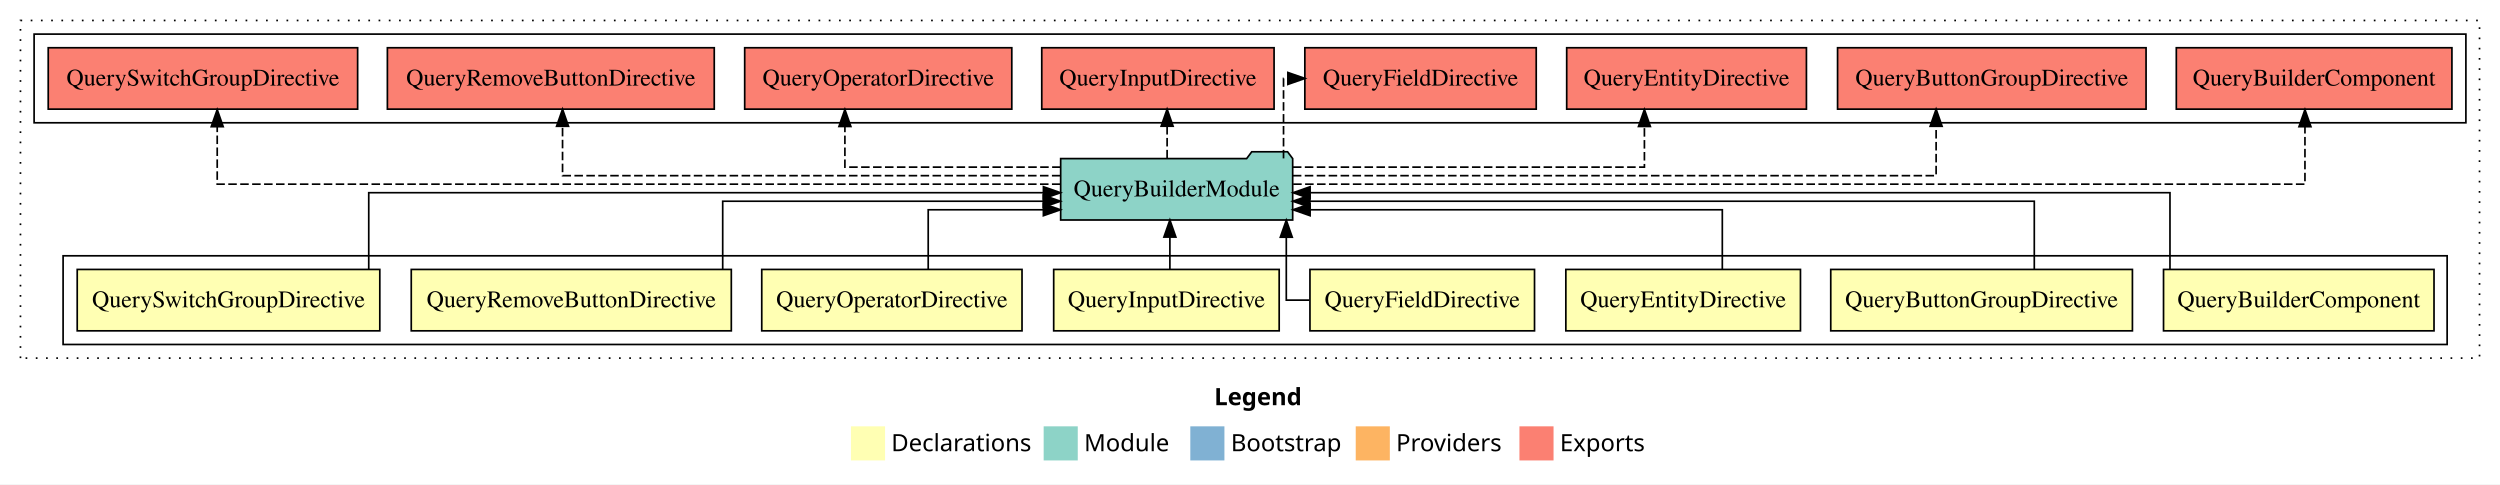
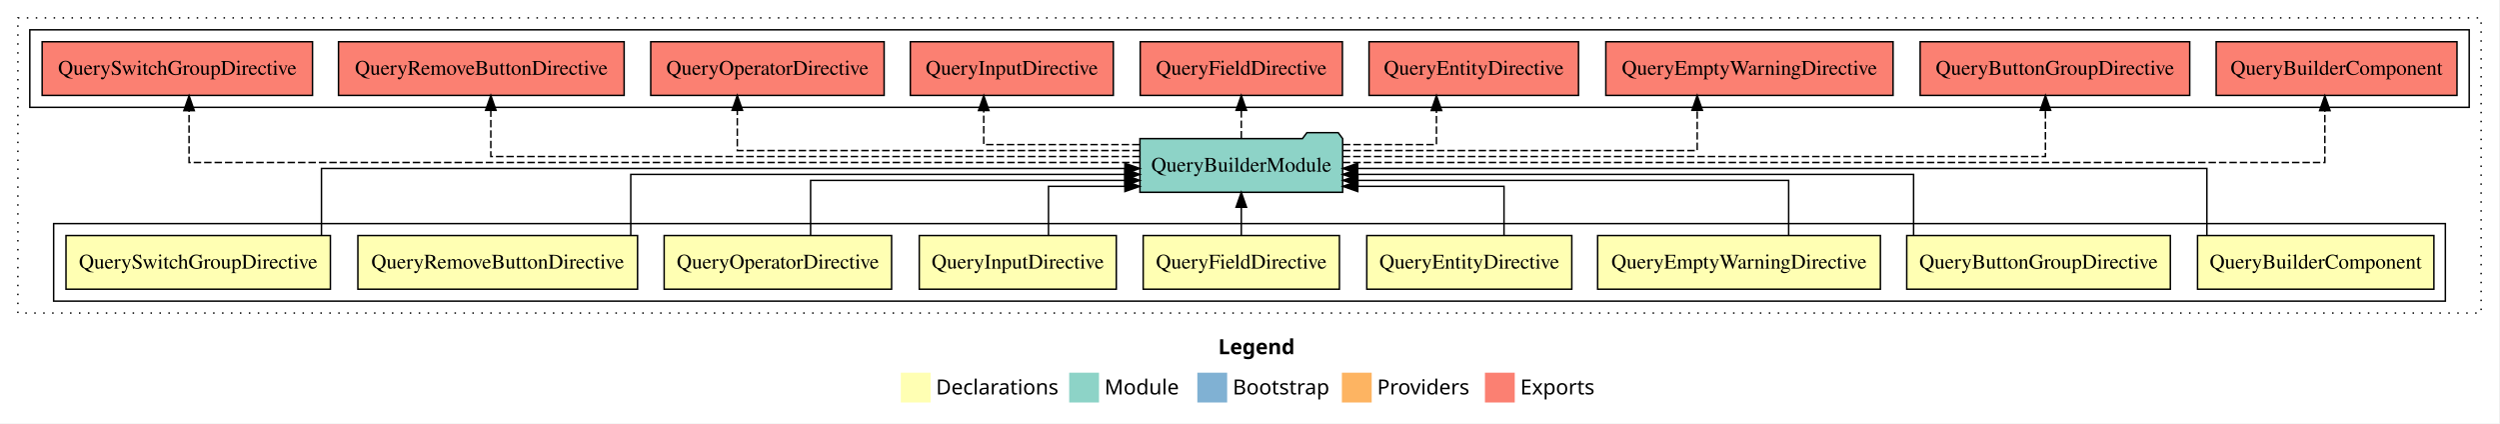
- <svg xmlns="http://www.w3.org/2000/svg" width="1466pt" height="284pt" viewBox="0.00 0.00 1466.00 284.00">
+ <svg xmlns="http://www.w3.org/2000/svg" width="1677pt" height="284pt" viewBox="0.00 0.00 1677.00 284.00">
  <g id="graph0" class="graph" transform="scale(1 1) rotate(0) translate(4 280)">
-     <polygon fill="#ffffff" stroke="transparent" points="-4,4 -4,-280 1462,-280 1462,4 -4,4" />
-     <text text-anchor="start" x="708.009" y="-42.4" font-family="sans-serif" font-weight="bold" font-size="14.00" fill="#000000">Legend</text>
-     <polygon fill="#ffffb3" stroke="transparent" points="495,-10 495,-30 515,-30 515,-10 495,-10" />
-     <text text-anchor="start" x="518.629" y="-15.4" font-family="sans-serif" font-size="14.00" fill="#000000">  Declarations</text>
-     <polygon fill="#8dd3c7" stroke="transparent" points="608,-10 608,-30 628,-30 628,-10 608,-10" />
-     <text text-anchor="start" x="631.725" y="-15.4" font-family="sans-serif" font-size="14.00" fill="#000000">  Module</text>
-     <polygon fill="#80b1d3" stroke="transparent" points="694,-10 694,-30 714,-30 714,-10 694,-10" />
-     <text text-anchor="start" x="717.781" y="-15.4" font-family="sans-serif" font-size="14.00" fill="#000000">  Bootstrap</text>
-     <polygon fill="#fdb462" stroke="transparent" points="791,-10 791,-30 811,-30 811,-10 791,-10" />
-     <text text-anchor="start" x="814.673" y="-15.4" font-family="sans-serif" font-size="14.00" fill="#000000">  Providers</text>
-     <polygon fill="#fb8072" stroke="transparent" points="887,-10 887,-30 907,-30 907,-10 887,-10" />
-     <text text-anchor="start" x="910.726" y="-15.4" font-family="sans-serif" font-size="14.00" fill="#000000">  Exports</text>
+     <polygon fill="#ffffff" stroke="transparent" points="-4,4 -4,-280 1673,-280 1673,4 -4,4" />
+     <text text-anchor="start" x="813.509" y="-42.4" font-family="sans-serif" font-weight="bold" font-size="14.00" fill="#000000">Legend</text>
+     <polygon fill="#ffffb3" stroke="transparent" points="600.5,-10 600.5,-30 620.5,-30 620.5,-10 600.5,-10" />
+     <text text-anchor="start" x="624.129" y="-15.4" font-family="sans-serif" font-size="14.00" fill="#000000">  Declarations</text>
+     <polygon fill="#8dd3c7" stroke="transparent" points="713.5,-10 713.5,-30 733.5,-30 733.5,-10 713.5,-10" />
+     <text text-anchor="start" x="737.225" y="-15.4" font-family="sans-serif" font-size="14.00" fill="#000000">  Module</text>
+     <polygon fill="#80b1d3" stroke="transparent" points="799.5,-10 799.5,-30 819.5,-30 819.5,-10 799.5,-10" />
+     <text text-anchor="start" x="823.281" y="-15.4" font-family="sans-serif" font-size="14.00" fill="#000000">  Bootstrap</text>
+     <polygon fill="#fdb462" stroke="transparent" points="896.5,-10 896.5,-30 916.5,-30 916.5,-10 896.5,-10" />
+     <text text-anchor="start" x="920.173" y="-15.4" font-family="sans-serif" font-size="14.00" fill="#000000">  Providers</text>
+     <polygon fill="#fb8072" stroke="transparent" points="992.5,-10 992.5,-30 1012.5,-30 1012.5,-10 992.5,-10" />
+     <text text-anchor="start" x="1016.226" y="-15.4" font-family="sans-serif" font-size="14.00" fill="#000000">  Exports</text>
    <g id="clust1" class="cluster">
-       <polygon fill="none" stroke="#000000" stroke-dasharray="1,5" points="8,-70 8,-268 1450,-268 1450,-70 8,-70" />
+       <polygon fill="none" stroke="#000000" stroke-dasharray="1,5" points="8,-70 8,-268 1661,-268 1661,-70 8,-70" />
    </g>
    <g id="clust2" class="cluster">
-       <polygon fill="none" stroke="#000000" points="33,-78 33,-130 1431,-130 1431,-78 33,-78" />
+       <polygon fill="none" stroke="#000000" points="32,-78 32,-130 1637,-130 1637,-78 32,-78" />
    </g>
-     <g id="clust12" class="cluster">
-       <polygon fill="none" stroke="#000000" points="16,-208 16,-260 1442,-260 1442,-208 16,-208" />
+     <g id="clust13" class="cluster">
+       <polygon fill="none" stroke="#000000" points="16,-208 16,-260 1653,-260 1653,-208 16,-208" />
    </g>
    <g id="node1" class="node">
-       <polygon fill="#ffffb3" stroke="#000000" points="1423.307,-122 1264.693,-122 1264.693,-86 1423.307,-86 1423.307,-122" />
-       <text text-anchor="middle" x="1344" y="-99.8" font-family="Times,serif" font-size="14.00" fill="#000000">QueryBuilderComponent</text>
+       <polygon fill="#ffffb3" stroke="#000000" points="1629.307,-122 1470.693,-122 1470.693,-86 1629.307,-86 1629.307,-122" />
+       <text text-anchor="middle" x="1550" y="-99.8" font-family="Times,serif" font-size="14.00" fill="#000000">QueryBuilderComponent</text>
+     </g>
+     <g id="node10" class="node">
+       <polygon fill="#8dd3c7" stroke="#000000" points="897.025,-187 894.025,-191 873.025,-191 870.025,-187 760.975,-187 760.975,-151 897.025,-151 897.025,-187" />
+       <text text-anchor="middle" x="829" y="-164.8" font-family="Times,serif" font-size="14.00" fill="#000000">QueryBuilderModule</text>
+     </g>
+     <g id="edge1" class="edge">
+       <path fill="none" stroke="#000000" d="M1476.971,-122.222C1476.971,-140.828 1476.971,-167 1476.971,-167 1476.971,-167 907.12,-167 907.12,-167" />
+       <polygon fill="#000000" stroke="#000000" points="907.12,-163.5 897.12,-167 907.12,-170.5 907.12,-163.5" />
+     </g>
+     <g id="node2" class="node">
+       <polygon fill="#ffffb3" stroke="#000000" points="1452.45,-122 1275.55,-122 1275.55,-86 1452.45,-86 1452.45,-122" />
+       <text text-anchor="middle" x="1364" y="-99.8" font-family="Times,serif" font-size="14.00" fill="#000000">QueryButtonGroupDirective</text>
+     </g>
+     <g id="edge2" class="edge">
+       <path fill="none" stroke="#000000" d="M1280.15,-122.022C1280.15,-139.373 1280.15,-163 1280.15,-163 1280.15,-163 907.03,-163 907.03,-163" />
+       <polygon fill="#000000" stroke="#000000" points="907.03,-159.5 897.03,-163 907.03,-166.5 907.03,-159.5" />
+     </g>
+     <g id="node3" class="node">
+       <polygon fill="#ffffb3" stroke="#000000" points="1257.879,-122 1068.121,-122 1068.121,-86 1257.879,-86 1257.879,-122" />
+       <text text-anchor="middle" x="1163" y="-99.8" font-family="Times,serif" font-size="14.00" fill="#000000">QueryEmptyWarningDirective</text>
+     </g>
+     <g id="edge3" class="edge">
+       <path fill="none" stroke="#000000" d="M1196.313,-122.009C1196.313,-138.049 1196.313,-159 1196.313,-159 1196.313,-159 907.228,-159 907.228,-159" />
+       <polygon fill="#000000" stroke="#000000" points="907.228,-155.5 897.228,-159 907.228,-162.5 907.228,-155.5" />
+     </g>
+     <g id="node4" class="node">
+       <polygon fill="#ffffb3" stroke="#000000" points="1050.789,-122 913.211,-122 913.211,-86 1050.789,-86 1050.789,-122" />
+       <text text-anchor="middle" x="982" y="-99.8" font-family="Times,serif" font-size="14.00" fill="#000000">QueryEntityDirective</text>
+     </g>
+     <g id="edge4" class="edge">
+       <path fill="none" stroke="#000000" d="M1005.298,-122.124C1005.298,-136.783 1005.298,-155 1005.298,-155 1005.298,-155 907.162,-155 907.162,-155" />
+       <polygon fill="#000000" stroke="#000000" points="907.162,-151.5 897.162,-155 907.161,-158.5 907.162,-151.5" />
+     </g>
+     <g id="node5" class="node">
+       <polygon fill="#ffffb3" stroke="#000000" points="894.843,-122 763.157,-122 763.157,-86 894.843,-86 894.843,-122" />
+       <text text-anchor="middle" x="829" y="-99.8" font-family="Times,serif" font-size="14.00" fill="#000000">QueryFieldDirective</text>
+     </g>
+     <g id="edge5" class="edge">
+       <path fill="none" stroke="#000000" d="M829,-122.106C829,-122.106 829,-140.991 829,-140.991" />
+       <polygon fill="#000000" stroke="#000000" points="825.5,-140.991 829,-150.991 832.5,-140.991 825.5,-140.991" />
+     </g>
+     <g id="node6" class="node">
+       <polygon fill="#ffffb3" stroke="#000000" points="745.116,-122 612.884,-122 612.884,-86 745.116,-86 745.116,-122" />
+       <text text-anchor="middle" x="679" y="-99.8" font-family="Times,serif" font-size="14.00" fill="#000000">QueryInputDirective</text>
+     </g>
+     <g id="edge6" class="edge">
+       <path fill="none" stroke="#000000" d="M699.603,-122.124C699.603,-136.783 699.603,-155 699.603,-155 699.603,-155 750.891,-155 750.891,-155" />
+       <polygon fill="#000000" stroke="#000000" points="750.891,-158.5 760.891,-155 750.891,-151.5 750.891,-158.5" />
+     </g>
+     <g id="node7" class="node">
+       <polygon fill="#ffffb3" stroke="#000000" points="594.312,-122 441.688,-122 441.688,-86 594.312,-86 594.312,-122" />
+       <text text-anchor="middle" x="518" y="-99.8" font-family="Times,serif" font-size="14.00" fill="#000000">QueryOperatorDirective</text>
+     </g>
+     <g id="edge7" class="edge">
+       <path fill="none" stroke="#000000" d="M539.969,-122.009C539.969,-138.049 539.969,-159 539.969,-159 539.969,-159 750.87,-159 750.87,-159" />
+       <polygon fill="#000000" stroke="#000000" points="750.87,-162.5 760.87,-159 750.87,-155.5 750.87,-162.5" />
+     </g>
+     <g id="node8" class="node">
+       <polygon fill="#ffffb3" stroke="#000000" points="423.839,-122 236.161,-122 236.161,-86 423.839,-86 423.839,-122" />
+       <text text-anchor="middle" x="330" y="-99.8" font-family="Times,serif" font-size="14.00" fill="#000000">QueryRemoveButtonDirective</text>
+     </g>
+     <g id="edge8" class="edge">
+       <path fill="none" stroke="#000000" d="M419.294,-122.022C419.294,-139.373 419.294,-163 419.294,-163 419.294,-163 750.885,-163 750.885,-163" />
+       <polygon fill="#000000" stroke="#000000" points="750.886,-166.5 760.885,-163 750.885,-159.5 750.886,-166.5" />
    </g>
    <g id="node9" class="node">
-       <polygon fill="#8dd3c7" stroke="#000000" points="754.025,-187 751.025,-191 730.025,-191 727.025,-187 617.975,-187 617.975,-151 754.025,-151 754.025,-187" />
-       <text text-anchor="middle" x="686" y="-164.8" font-family="Times,serif" font-size="14.00" fill="#000000">QueryBuilderModule</text>
-     </g>
-     <g id="edge1" class="edge">
-       <path fill="none" stroke="#000000" d="M1268.471,-122.222C1268.471,-140.828 1268.471,-167 1268.471,-167 1268.471,-167 764.243,-167 764.243,-167" />
-       <polygon fill="#000000" stroke="#000000" points="764.243,-163.5 754.243,-167 764.243,-170.5 764.243,-163.5" />
-     </g>
-     <g id="node2" class="node">
-       <polygon fill="#ffffb3" stroke="#000000" points="1246.45,-122 1069.55,-122 1069.55,-86 1246.45,-86 1246.45,-122" />
-       <text text-anchor="middle" x="1158" y="-99.8" font-family="Times,serif" font-size="14.00" fill="#000000">QueryButtonGroupDirective</text>
-     </g>
-     <g id="edge2" class="edge">
-       <path fill="none" stroke="#000000" d="M1188.908,-122.034C1188.908,-139.06 1188.908,-162 1188.908,-162 1188.908,-162 764.086,-162 764.086,-162" />
-       <polygon fill="#000000" stroke="#000000" points="764.086,-158.5 754.086,-162 764.086,-165.5 764.086,-158.5" />
-     </g>
-     <g id="node3" class="node">
-       <polygon fill="#ffffb3" stroke="#000000" points="1051.789,-122 914.211,-122 914.211,-86 1051.789,-86 1051.789,-122" />
-       <text text-anchor="middle" x="983" y="-99.8" font-family="Times,serif" font-size="14.00" fill="#000000">QueryEntityDirective</text>
-     </g>
-     <g id="edge3" class="edge">
-       <path fill="none" stroke="#000000" d="M1005.965,-122.24C1005.965,-137.571 1005.965,-157 1005.965,-157 1005.965,-157 764.248,-157 764.248,-157" />
-       <polygon fill="#000000" stroke="#000000" points="764.248,-153.5 754.248,-157 764.248,-160.5 764.248,-153.5" />
-     </g>
-     <g id="node4" class="node">
-       <polygon fill="#ffffb3" stroke="#000000" points="895.843,-122 764.157,-122 764.157,-86 895.843,-86 895.843,-122" />
-       <text text-anchor="middle" x="830" y="-99.8" font-family="Times,serif" font-size="14.00" fill="#000000">QueryFieldDirective</text>
-     </g>
-     <g id="edge4" class="edge">
-       <path fill="none" stroke="#000000" d="M763.808,-104C755.745,-104 750.285,-104 750.285,-104 750.285,-104 750.285,-140.894 750.285,-140.894" />
-       <polygon fill="#000000" stroke="#000000" points="746.785,-140.894 750.285,-150.894 753.785,-140.894 746.785,-140.894" />
-     </g>
-     <g id="node5" class="node">
-       <polygon fill="#ffffb3" stroke="#000000" points="746.116,-122 613.884,-122 613.884,-86 746.116,-86 746.116,-122" />
-       <text text-anchor="middle" x="680" y="-99.8" font-family="Times,serif" font-size="14.00" fill="#000000">QueryInputDirective</text>
-     </g>
-     <g id="edge5" class="edge">
-       <path fill="none" stroke="#000000" d="M682.023,-122.106C682.023,-122.106 682.023,-140.991 682.023,-140.991" />
-       <polygon fill="#000000" stroke="#000000" points="678.523,-140.991 682.023,-150.991 685.523,-140.991 678.523,-140.991" />
-     </g>
-     <g id="node6" class="node">
-       <polygon fill="#ffffb3" stroke="#000000" points="595.312,-122 442.688,-122 442.688,-86 595.312,-86 595.312,-122" />
-       <text text-anchor="middle" x="519" y="-99.8" font-family="Times,serif" font-size="14.00" fill="#000000">QueryOperatorDirective</text>
-     </g>
-     <g id="edge6" class="edge">
-       <path fill="none" stroke="#000000" d="M540.302,-122.24C540.302,-137.571 540.302,-157 540.302,-157 540.302,-157 607.843,-157 607.843,-157" />
-       <polygon fill="#000000" stroke="#000000" points="607.843,-160.5 617.843,-157 607.843,-153.5 607.843,-160.5" />
-     </g>
-     <g id="node7" class="node">
-       <polygon fill="#ffffb3" stroke="#000000" points="424.839,-122 237.161,-122 237.161,-86 424.839,-86 424.839,-122" />
-       <text text-anchor="middle" x="331" y="-99.8" font-family="Times,serif" font-size="14.00" fill="#000000">QueryRemoveButtonDirective</text>
-     </g>
-     <g id="edge7" class="edge">
-       <path fill="none" stroke="#000000" d="M419.794,-122.034C419.794,-139.06 419.794,-162 419.794,-162 419.794,-162 607.791,-162 607.791,-162" />
-       <polygon fill="#000000" stroke="#000000" points="607.791,-165.5 617.791,-162 607.791,-158.5 607.791,-165.5" />
-     </g>
-     <g id="node8" class="node">
-       <polygon fill="#ffffb3" stroke="#000000" points="218.717,-122 41.283,-122 41.283,-86 218.717,-86 218.717,-122" />
-       <text text-anchor="middle" x="130" y="-99.8" font-family="Times,serif" font-size="14.00" fill="#000000">QuerySwitchGroupDirective</text>
-     </g>
-     <g id="edge8" class="edge">
-       <path fill="none" stroke="#000000" d="M212.233,-122.222C212.233,-140.828 212.233,-167 212.233,-167 212.233,-167 607.869,-167 607.869,-167" />
-       <polygon fill="#000000" stroke="#000000" points="607.869,-170.5 617.869,-167 607.869,-163.5 607.869,-170.5" />
-     </g>
-     <g id="node10" class="node">
-       <polygon fill="#fb8072" stroke="#000000" points="1433.807,-252 1272.193,-252 1272.193,-216 1433.807,-216 1433.807,-252" />
-       <text text-anchor="middle" x="1353" y="-229.8" font-family="Times,serif" font-size="14.00" fill="#000000">QueryBuilderComponent </text>
+       <polygon fill="#ffffb3" stroke="#000000" points="217.717,-122 40.283,-122 40.283,-86 217.717,-86 217.717,-122" />
+       <text text-anchor="middle" x="129" y="-99.8" font-family="Times,serif" font-size="14.00" fill="#000000">QuerySwitchGroupDirective</text>
    </g>
    <g id="edge9" class="edge">
-       <path fill="none" stroke="#000000" stroke-dasharray="5,2" d="M754.313,-172C923.358,-172 1347.625,-172 1347.625,-172 1347.625,-172 1347.625,-205.733 1347.625,-205.733" />
-       <polygon fill="#000000" stroke="#000000" points="1344.125,-205.733 1347.625,-215.733 1351.125,-205.733 1344.125,-205.733" />
+       <path fill="none" stroke="#000000" d="M211.733,-122.222C211.733,-140.828 211.733,-167 211.733,-167 211.733,-167 750.88,-167 750.88,-167" />
+       <polygon fill="#000000" stroke="#000000" points="750.88,-170.5 760.88,-167 750.88,-163.5 750.88,-170.5" />
    </g>
    <g id="node11" class="node">
-       <polygon fill="#fb8072" stroke="#000000" points="1254.45,-252 1073.55,-252 1073.55,-216 1254.45,-216 1254.45,-252" />
-       <text text-anchor="middle" x="1164" y="-229.8" font-family="Times,serif" font-size="14.00" fill="#000000">QueryButtonGroupDirective </text>
+       <polygon fill="#fb8072" stroke="#000000" points="1644.807,-252 1483.193,-252 1483.193,-216 1644.807,-216 1644.807,-252" />
+       <text text-anchor="middle" x="1564" y="-229.8" font-family="Times,serif" font-size="14.00" fill="#000000">QueryBuilderComponent </text>
    </g>
    <g id="edge10" class="edge">
-       <path fill="none" stroke="#000000" stroke-dasharray="5,2" d="M754.123,-177C878.876,-177 1131.342,-177 1131.342,-177 1131.342,-177 1131.342,-205.965 1131.342,-205.965" />
-       <polygon fill="#000000" stroke="#000000" points="1127.842,-205.965 1131.342,-215.965 1134.842,-205.965 1127.842,-205.965" />
+       <path fill="none" stroke="#000000" stroke-dasharray="5,2" d="M897.079,-171C1077.838,-171 1556.125,-171 1556.125,-171 1556.125,-171 1556.125,-205.778 1556.125,-205.778" />
+       <polygon fill="#000000" stroke="#000000" points="1552.625,-205.778 1556.125,-215.778 1559.625,-205.778 1552.625,-205.778" />
    </g>
    <g id="node12" class="node">
+       <polygon fill="#fb8072" stroke="#000000" points="1465.45,-252 1284.55,-252 1284.55,-216 1465.45,-216 1465.45,-252" />
+       <text text-anchor="middle" x="1375" y="-229.8" font-family="Times,serif" font-size="14.00" fill="#000000">QueryButtonGroupDirective </text>
+     </g>
+     <g id="edge11" class="edge">
+       <path fill="none" stroke="#000000" stroke-dasharray="5,2" d="M897.071,-175C1042.14,-175 1368.625,-175 1368.625,-175 1368.625,-175 1368.625,-205.977 1368.625,-205.977" />
+       <polygon fill="#000000" stroke="#000000" points="1365.125,-205.977 1368.625,-215.977 1372.125,-205.977 1365.125,-205.977" />
+     </g>
+     <g id="node13" class="node">
+       <polygon fill="#fb8072" stroke="#000000" points="1266.379,-252 1073.621,-252 1073.621,-216 1266.379,-216 1266.379,-252" />
+       <text text-anchor="middle" x="1170" y="-229.8" font-family="Times,serif" font-size="14.00" fill="#000000">QueryEmptyWarningDirective </text>
+     </g>
+     <g id="edge12" class="edge">
+       <path fill="none" stroke="#000000" stroke-dasharray="5,2" d="M897.277,-179C987.444,-179 1134.937,-179 1134.937,-179 1134.937,-179 1134.937,-205.991 1134.937,-205.991" />
+       <polygon fill="#000000" stroke="#000000" points="1131.437,-205.991 1134.937,-215.991 1138.437,-205.991 1131.437,-205.991" />
+     </g>
+     <g id="node14" class="node">
      <polygon fill="#fb8072" stroke="#000000" points="1055.289,-252 914.711,-252 914.711,-216 1055.289,-216 1055.289,-252" />
      <text text-anchor="middle" x="985" y="-229.8" font-family="Times,serif" font-size="14.00" fill="#000000">QueryEntityDirective </text>
    </g>
-     <g id="edge11" class="edge">
-       <path fill="none" stroke="#000000" stroke-dasharray="5,2" d="M754.153,-182C835.386,-182 960.285,-182 960.285,-182 960.285,-182 960.285,-205.813 960.285,-205.813" />
-       <polygon fill="#000000" stroke="#000000" points="956.785,-205.813 960.285,-215.813 963.785,-205.813 956.785,-205.813" />
+     <g id="edge13" class="edge">
+       <path fill="none" stroke="#000000" stroke-dasharray="5,2" d="M897.161,-183C928.98,-183 959.952,-183 959.952,-183 959.952,-183 959.952,-205.876 959.952,-205.876" />
+       <polygon fill="#000000" stroke="#000000" points="956.452,-205.876 959.952,-215.876 963.452,-205.876 956.452,-205.876" />
    </g>
-     <g id="node13" class="node">
+     <g id="node15" class="node">
      <polygon fill="#fb8072" stroke="#000000" points="896.843,-252 761.157,-252 761.157,-216 896.843,-216 896.843,-252" />
      <text text-anchor="middle" x="829" y="-229.8" font-family="Times,serif" font-size="14.00" fill="#000000">QueryFieldDirective </text>
    </g>
-     <g id="edge12" class="edge">
-       <path fill="none" stroke="#000000" stroke-dasharray="5,2" d="M748.66,-187.106C748.66,-206.339 748.66,-234 748.66,-234 748.66,-234 751.213,-234 751.213,-234" />
-       <polygon fill="#000000" stroke="#000000" points="751.213,-237.5 761.213,-234 751.213,-230.5 751.213,-237.5" />
+     <g id="edge14" class="edge">
+       <path fill="none" stroke="#000000" stroke-dasharray="5,2" d="M829,-187.106C829,-187.106 829,-205.991 829,-205.991" />
+       <polygon fill="#000000" stroke="#000000" points="825.5,-205.991 829,-215.991 832.5,-205.991 825.5,-205.991" />
    </g>
-     <g id="node14" class="node">
+     <g id="node16" class="node">
      <polygon fill="#fb8072" stroke="#000000" points="743.116,-252 606.884,-252 606.884,-216 743.116,-216 743.116,-252" />
      <text text-anchor="middle" x="675" y="-229.8" font-family="Times,serif" font-size="14.00" fill="#000000">QueryInputDirective </text>
    </g>
-     <g id="edge13" class="edge">
-       <path fill="none" stroke="#000000" stroke-dasharray="5,2" d="M680.398,-187.106C680.398,-187.106 680.398,-205.991 680.398,-205.991" />
-       <polygon fill="#000000" stroke="#000000" points="676.898,-205.991 680.398,-215.991 683.898,-205.991 676.898,-205.991" />
+     <g id="edge15" class="edge">
+       <path fill="none" stroke="#000000" stroke-dasharray="5,2" d="M760.684,-183C712.369,-183 656.147,-183 656.147,-183 656.147,-183 656.147,-205.876 656.147,-205.876" />
+       <polygon fill="#000000" stroke="#000000" points="652.648,-205.876 656.147,-215.876 659.648,-205.876 652.648,-205.876" />
    </g>
-     <g id="node15" class="node">
+     <g id="node17" class="node">
      <polygon fill="#fb8072" stroke="#000000" points="589.312,-252 432.688,-252 432.688,-216 589.312,-216 589.312,-252" />
      <text text-anchor="middle" x="511" y="-229.8" font-family="Times,serif" font-size="14.00" fill="#000000">QueryOperatorDirective </text>
    </g>
-     <g id="edge14" class="edge">
-       <path fill="none" stroke="#000000" stroke-dasharray="5,2" d="M617.955,-182C561.852,-182 491.448,-182 491.448,-182 491.448,-182 491.448,-205.813 491.448,-205.813" />
-       <polygon fill="#000000" stroke="#000000" points="487.948,-205.813 491.448,-215.813 494.948,-205.813 487.948,-205.813" />
+     <g id="edge16" class="edge">
+       <path fill="none" stroke="#000000" stroke-dasharray="5,2" d="M760.963,-179C662.198,-179 490.781,-179 490.781,-179 490.781,-179 490.781,-205.991 490.781,-205.991" />
+       <polygon fill="#000000" stroke="#000000" points="487.281,-205.991 490.781,-215.991 494.281,-205.991 487.281,-205.991" />
    </g>
-     <g id="node16" class="node">
+     <g id="node18" class="node">
      <polygon fill="#fb8072" stroke="#000000" points="414.839,-252 223.161,-252 223.161,-216 414.839,-216 414.839,-252" />
      <text text-anchor="middle" x="319" y="-229.8" font-family="Times,serif" font-size="14.00" fill="#000000">QueryRemoveButtonDirective </text>
    </g>
-     <g id="edge15" class="edge">
-       <path fill="none" stroke="#000000" stroke-dasharray="5,2" d="M617.84,-177C513.436,-177 325.875,-177 325.875,-177 325.875,-177 325.875,-205.965 325.875,-205.965" />
-       <polygon fill="#000000" stroke="#000000" points="322.375,-205.965 325.875,-215.965 329.375,-205.965 322.375,-205.965" />
+     <g id="edge17" class="edge">
+       <path fill="none" stroke="#000000" stroke-dasharray="5,2" d="M760.817,-175C623.232,-175 325.375,-175 325.375,-175 325.375,-175 325.375,-205.977 325.375,-205.977" />
+       <polygon fill="#000000" stroke="#000000" points="321.875,-205.977 325.375,-215.977 328.875,-205.977 321.875,-205.977" />
    </g>
-     <g id="node17" class="node">
+     <g id="node19" class="node">
      <polygon fill="#fb8072" stroke="#000000" points="205.717,-252 24.283,-252 24.283,-216 205.717,-216 205.717,-252" />
      <text text-anchor="middle" x="115" y="-229.8" font-family="Times,serif" font-size="14.00" fill="#000000">QuerySwitchGroupDirective </text>
    </g>
-     <g id="edge16" class="edge">
-       <path fill="none" stroke="#000000" stroke-dasharray="5,2" d="M617.854,-172C468.063,-172 123.375,-172 123.375,-172 123.375,-172 123.375,-205.733 123.375,-205.733" />
-       <polygon fill="#000000" stroke="#000000" points="119.875,-205.733 123.375,-215.733 126.875,-205.733 119.875,-205.733" />
+     <g id="edge18" class="edge">
+       <path fill="none" stroke="#000000" stroke-dasharray="5,2" d="M760.973,-171C583.999,-171 122.875,-171 122.875,-171 122.875,-171 122.875,-205.778 122.875,-205.778" />
+       <polygon fill="#000000" stroke="#000000" points="119.375,-205.778 122.875,-215.778 126.375,-205.778 119.375,-205.778" />
    </g>
  </g>
</svg>
